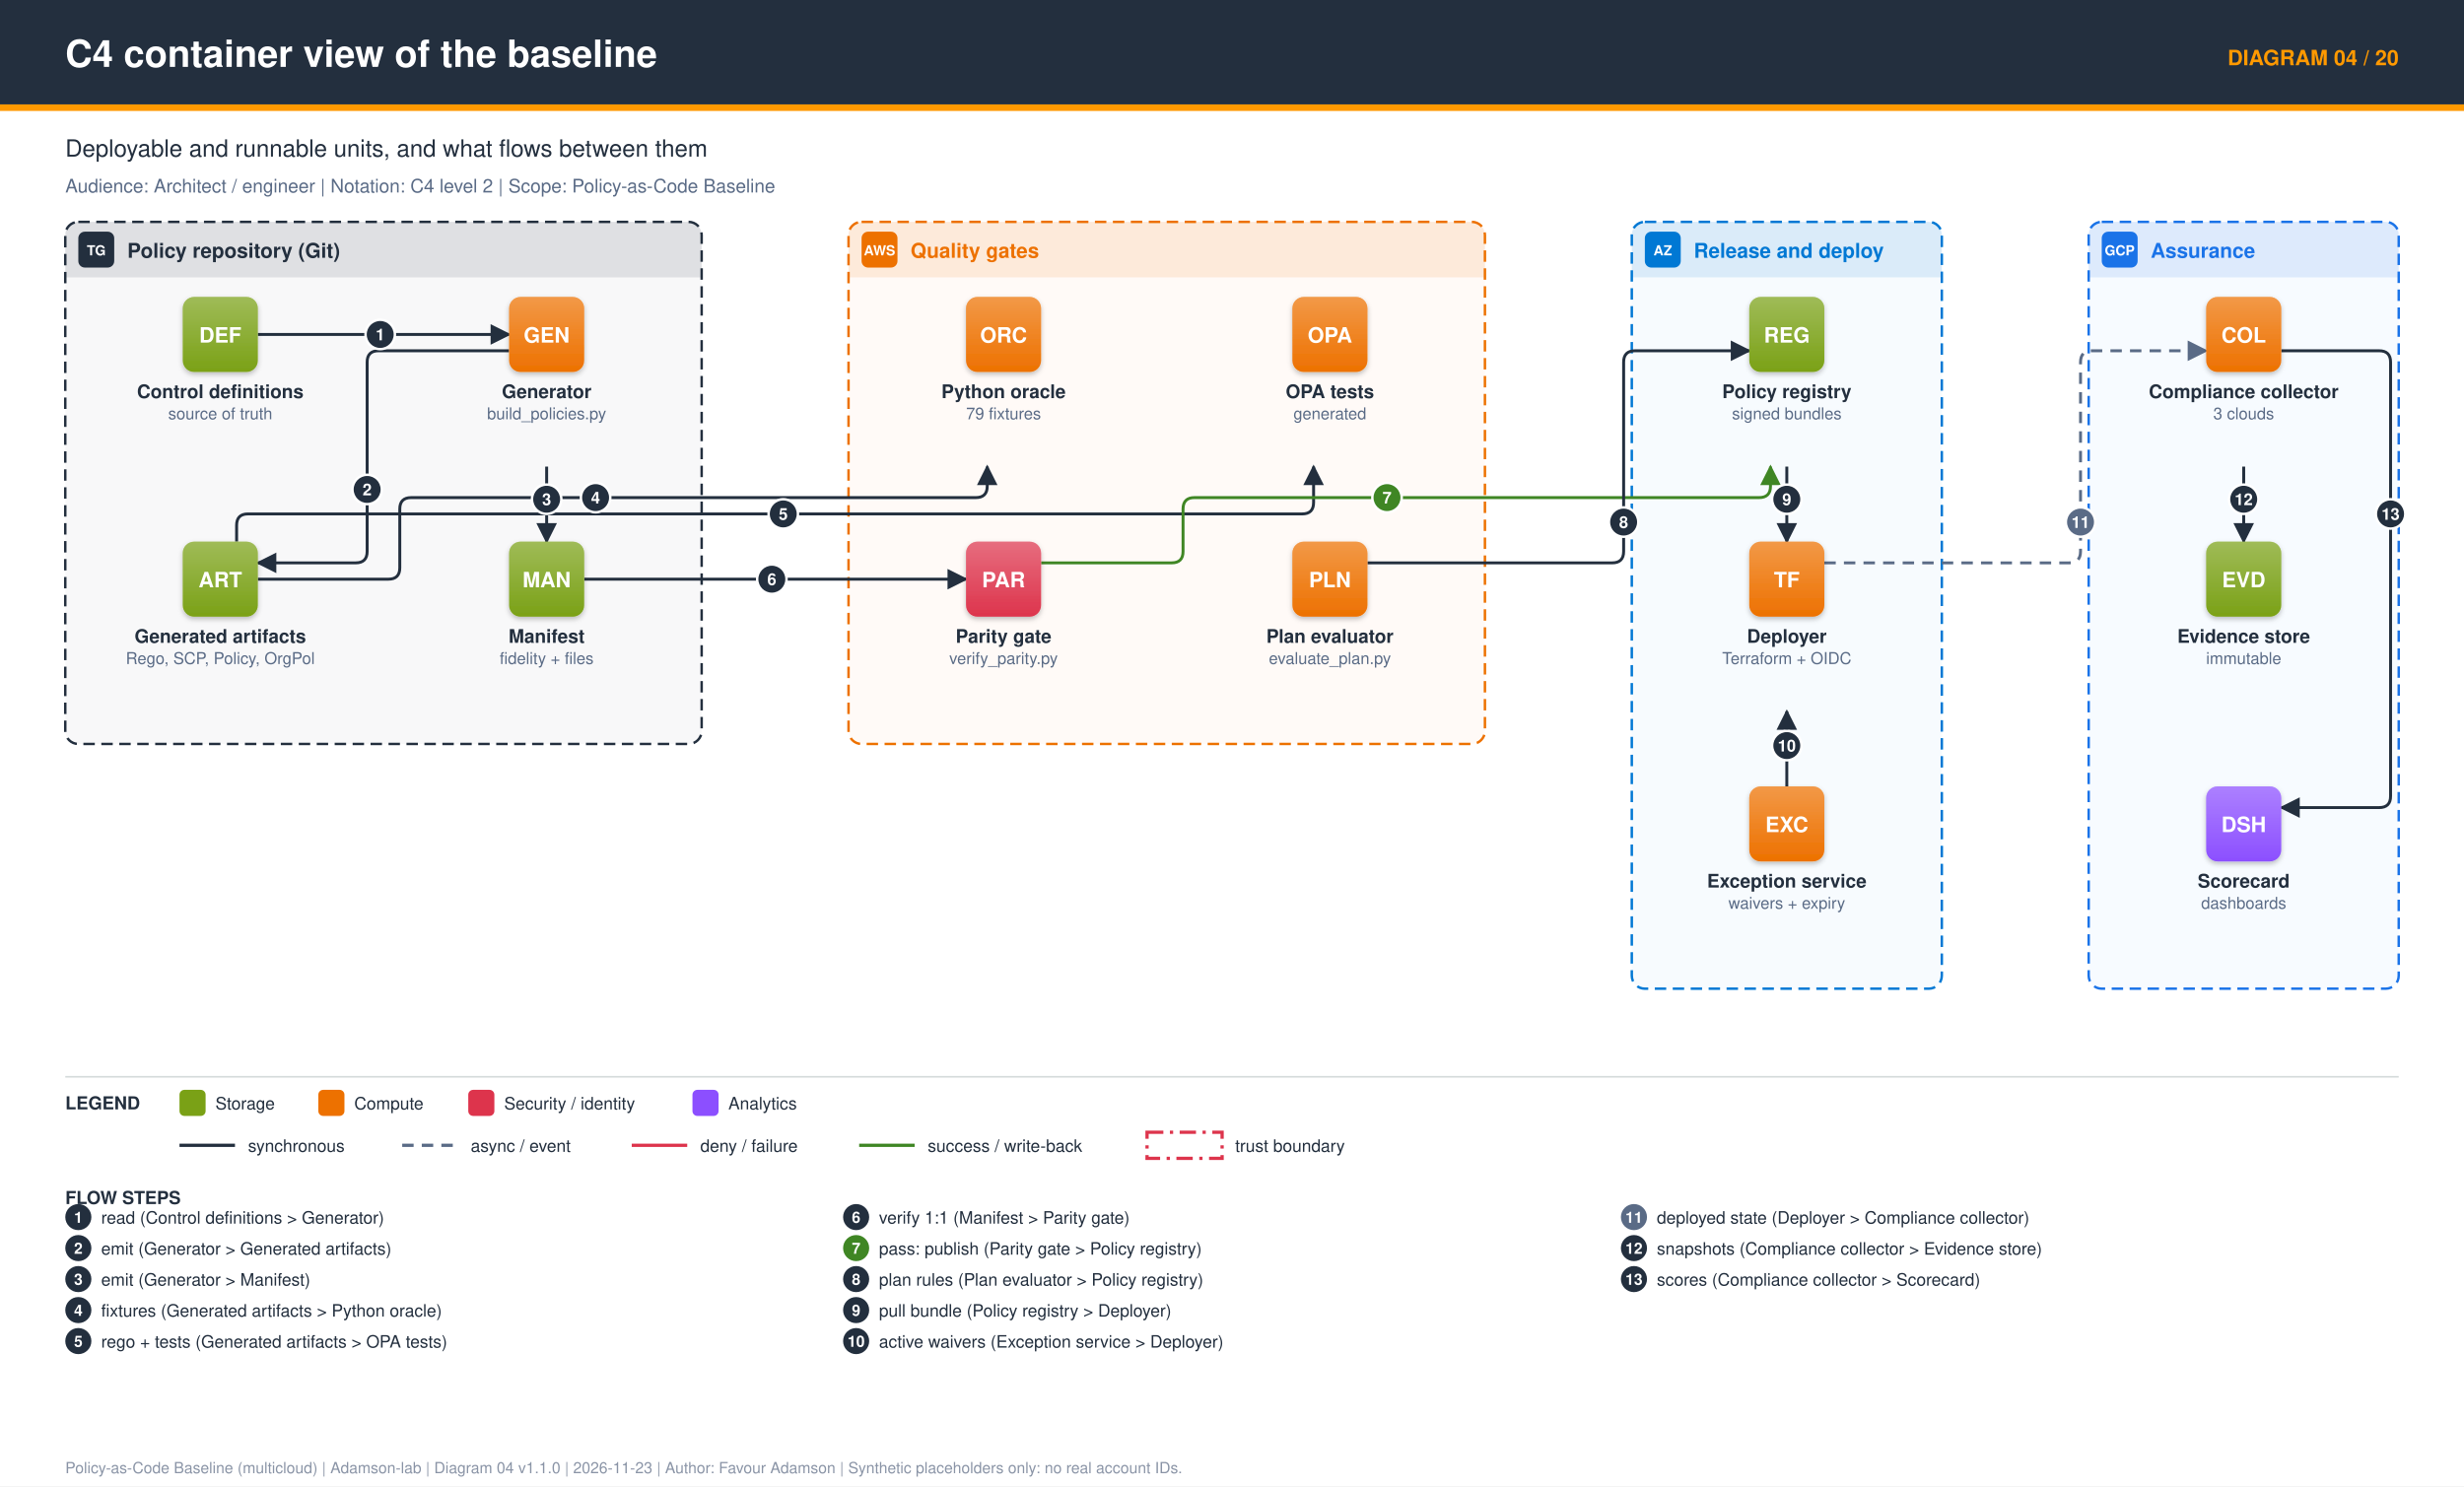
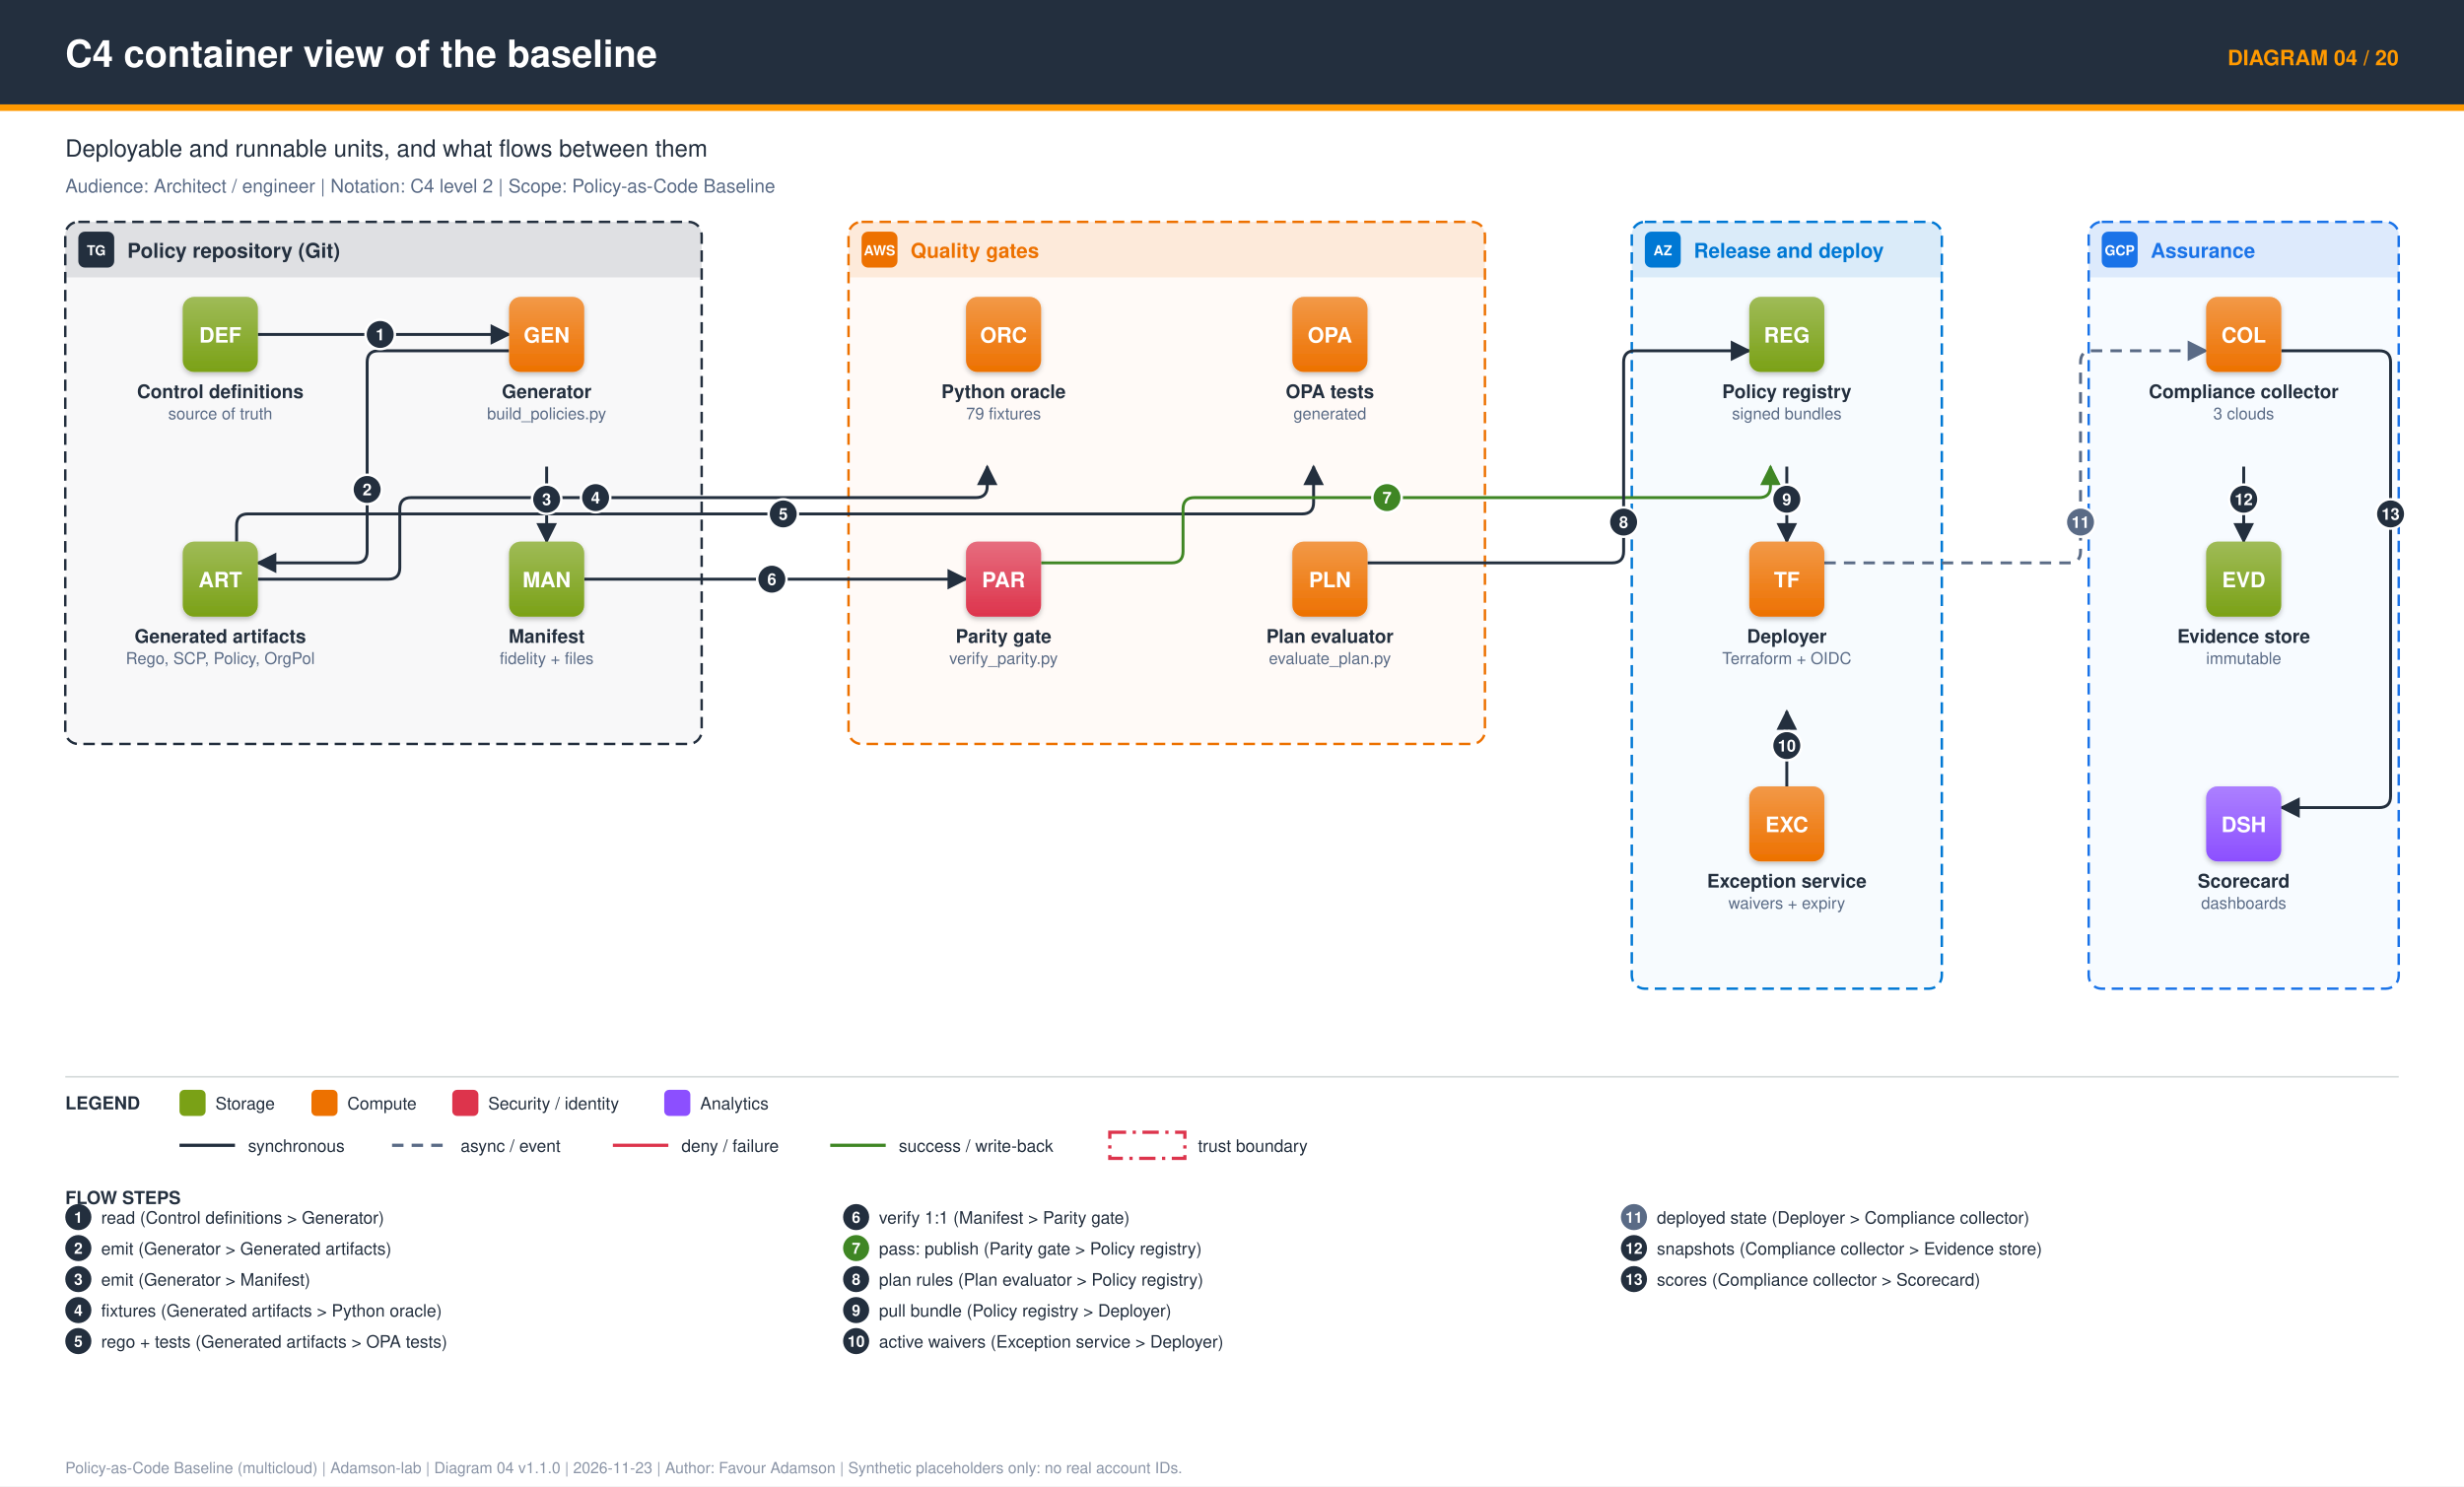
<svg xmlns="http://www.w3.org/2000/svg" viewBox="0 0 1510 911" width="1510" height="911" font-family="'Amazon Ember','Segoe UI',Helvetica,Arial,sans-serif">
  <defs>
    <linearGradient id="sheen" x1="0" y1="0" x2="0" y2="1">
      <stop offset="0" stop-color="#fff" stop-opacity=".28" />
      <stop offset="1" stop-color="#fff" stop-opacity="0" />
    </linearGradient>
    <filter id="sh" x="-10%" y="-10%" width="120%" height="130%">
      <feDropShadow dx="0" dy="1.5" stdDeviation="1.6" flood-opacity=".25" />
    </filter>
    <marker id="m0" viewBox="0 0 10 10" refX="9" refY="5" markerWidth="7" markerHeight="7" orient="auto">
      <path d="M0,0 L10,5 L0,10 z" fill="#232F3E" />
    </marker>
    <marker id="m1" viewBox="0 0 10 10" refX="9" refY="5" markerWidth="7" markerHeight="7" orient="auto">
      <path d="M0,0 L10,5 L0,10 z" fill="#5A6B86" />
    </marker>
    <marker id="m2" viewBox="0 0 10 10" refX="9" refY="5" markerWidth="7" markerHeight="7" orient="auto">
      <path d="M0,0 L10,5 L0,10 z" fill="#DD344C" />
    </marker>
    <marker id="m3" viewBox="0 0 10 10" refX="9" refY="5" markerWidth="7" markerHeight="7" orient="auto">
      <path d="M0,0 L10,5 L0,10 z" fill="#3F8624" />
    </marker>
  </defs>
  <rect width="1510" height="911" fill="#fff" />
  <rect width="1510" height="64" fill="#232F3E" />
  <rect y="64" width="1510" height="4" fill="#FF9900" />
  <text x="40" y="41" fill="#fff" font-size="23" font-weight="700">C4 container view of the baseline</text>
  <text x="1470" y="40" fill="#FF9900" font-size="13" font-weight="700" text-anchor="end">DIAGRAM 04 / 20</text>
  <text x="40" y="96" fill="#232F3E" font-size="14.5">Deployable and runnable units, and what flows between them</text>
  <text x="40" y="118" fill="#5A6B86" font-size="11.5">Audience: Architect / engineer  |  Notation: C4 level 2  |  Scope: Policy-as-Code Baseline</text>
  <clipPath id="gc0">
    <rect x="40" y="136" width="390" height="320" rx="8" />
  </clipPath>
  <rect x="40" y="136" width="390" height="320" rx="8" fill="#232F3E" fill-opacity=".035" />
  <rect x="40" y="136" width="390" height="34" fill="#232F3E" fill-opacity=".12" clip-path="url(#gc0)" />
  <rect x="48" y="142" width="22" height="22" rx="4" fill="#232F3E" />
  <text x="59" y="156.5" fill="#fff" font-size="8.5" font-weight="700" text-anchor="middle">TG</text>
  <text x="78" y="158" fill="#232F3E" font-size="12.5" font-weight="700">Policy repository (Git)</text>
  <rect x="40" y="136" width="390" height="320" rx="8" fill="none" stroke="#232F3E" stroke-width="1.5" stroke-dasharray="7 4" />
  <clipPath id="gc1">
    <rect x="520" y="136" width="390" height="320" rx="8" />
  </clipPath>
  <rect x="520" y="136" width="390" height="320" rx="8" fill="#ED7100" fill-opacity=".035" />
  <rect x="520" y="136" width="390" height="34" fill="#ED7100" fill-opacity=".12" clip-path="url(#gc1)" />
  <rect x="528" y="142" width="22" height="22" rx="4" fill="#ED7100" />
  <text x="539" y="156.5" fill="#fff" font-size="8.5" font-weight="700" text-anchor="middle">AWS</text>
  <text x="558" y="158" fill="#ED7100" font-size="12.5" font-weight="700">Quality gates</text>
  <rect x="520" y="136" width="390" height="320" rx="8" fill="none" stroke="#ED7100" stroke-width="1.5" stroke-dasharray="7 4" />
  <clipPath id="gc2">
    <rect x="1000" y="136" width="190" height="470" rx="8" />
  </clipPath>
  <rect x="1000" y="136" width="190" height="470" rx="8" fill="#0078D4" fill-opacity=".035" />
  <rect x="1000" y="136" width="190" height="34" fill="#0078D4" fill-opacity=".12" clip-path="url(#gc2)" />
  <rect x="1008" y="142" width="22" height="22" rx="4" fill="#0078D4" />
  <text x="1019" y="156.5" fill="#fff" font-size="8.5" font-weight="700" text-anchor="middle">AZ</text>
  <text x="1038" y="158" fill="#0078D4" font-size="12.5" font-weight="700">Release and deploy</text>
  <rect x="1000" y="136" width="190" height="470" rx="8" fill="none" stroke="#0078D4" stroke-width="1.5" stroke-dasharray="7 4" />
  <clipPath id="gc3">
    <rect x="1280" y="136" width="190" height="470" rx="8" />
  </clipPath>
  <rect x="1280" y="136" width="190" height="470" rx="8" fill="#1A73E8" fill-opacity=".035" />
  <rect x="1280" y="136" width="190" height="34" fill="#1A73E8" fill-opacity=".12" clip-path="url(#gc3)" />
  <rect x="1288" y="142" width="22" height="22" rx="4" fill="#1A73E8" />
  <text x="1299" y="156.5" fill="#fff" font-size="8.5" font-weight="700" text-anchor="middle">GCP</text>
  <text x="1318" y="158" fill="#1A73E8" font-size="12.5" font-weight="700">Assurance</text>
  <rect x="1280" y="136" width="190" height="470" rx="8" fill="none" stroke="#1A73E8" stroke-width="1.5" stroke-dasharray="7 4" />
  <path d="M158.0,205.0 L312.0,205.0" fill="none" stroke="#232F3E" stroke-width="1.8" marker-end="url(#m0)" />
  <path d="M312.0,215.0 L232.0,215.0 Q225.0,215.0 225.0,222.0 L225.0,338.0 Q225.0,345.0 218.0,345.0 L158.0,345.0" fill="none" stroke="#232F3E" stroke-width="1.8" marker-end="url(#m0)" />
  <path d="M335.0,286.0 L335.0,332.0" fill="none" stroke="#232F3E" stroke-width="1.8" marker-end="url(#m0)" />
  <path d="M158.0,355.0 L238.0,355.0 Q245.0,355.0 245.0,348.0 L245.0,312.0 Q245.0,305.0 252.0,305.0 L598.0,305.0 Q605.0,305.0 605.0,298.0 L605.0,286.0" fill="none" stroke="#232F3E" stroke-width="1.8" marker-end="url(#m0)" />
  <path d="M145.0,332.0 L145.0,322.0 Q145.0,315.0 152.0,315.0 L798.0,315.0 Q805.0,315.0 805.0,308.0 L805.0,286.0" fill="none" stroke="#232F3E" stroke-width="1.8" marker-end="url(#m0)" />
  <path d="M358.0,355.0 L592.0,355.0" fill="none" stroke="#232F3E" stroke-width="1.8" marker-end="url(#m0)" />
  <path d="M638.0,345.0 L718.0,345.0 Q725.0,345.0 725.0,338.0 L725.0,312.0 Q725.0,305.0 732.0,305.0 L1078.0,305.0 Q1085.0,305.0 1085.0,298.0 L1085.0,286.0" fill="none" stroke="#3F8624" stroke-width="1.8" marker-end="url(#m3)" />
  <path d="M838.0,345.0 L988.0,345.0 Q995.0,345.0 995.0,338.0 L995.0,222.0 Q995.0,215.0 1002.0,215.0 L1072.0,215.0" fill="none" stroke="#232F3E" stroke-width="1.8" marker-end="url(#m0)" />
  <path d="M1095.0,286.0 L1095.0,332.0" fill="none" stroke="#232F3E" stroke-width="1.8" marker-end="url(#m0)" />
  <path d="M1095.0,482.0 L1095.0,436.0" fill="none" stroke="#232F3E" stroke-width="1.8" marker-end="url(#m0)" />
  <path d="M1118.0,345.0 L1268.0,345.0 Q1275.0,345.0 1275.0,338.0 L1275.0,222.0 Q1275.0,215.0 1282.0,215.0 L1352.0,215.0" fill="none" stroke="#5A6B86" stroke-width="1.8" stroke-dasharray="7 5" marker-end="url(#m1)" />
  <path d="M1375.0,286.0 L1375.0,332.0" fill="none" stroke="#232F3E" stroke-width="1.8" marker-end="url(#m0)" />
  <path d="M1398.0,215.0 L1458.0,215.0 Q1465.0,215.0 1465.0,222.0 L1465.0,488.0 Q1465.0,495.0 1458.0,495.0 L1398.0,495.0" fill="none" stroke="#232F3E" stroke-width="1.8" marker-end="url(#m0)" />
  <g filter="url(#sh)">
    <rect x="112.0" y="182" width="46" height="46" rx="7" fill="#7AA116" />
    <rect x="112.0" y="182" width="46" height="46" rx="7" fill="url(#sheen)" />
  </g>
  <text x="135.0" y="210.0" fill="#fff" font-size="13" font-weight="700" text-anchor="middle">DEF</text>
  <text x="135.0" y="244" fill="#232F3E" font-size="11.5" font-weight="600" text-anchor="middle">Control definitions</text>
  <text x="135.0" y="257" fill="#5A6B86" font-size="10" font-weight="400" text-anchor="middle">source of truth</text>
  <g filter="url(#sh)">
    <rect x="312.0" y="182" width="46" height="46" rx="7" fill="#ED7100" />
    <rect x="312.0" y="182" width="46" height="46" rx="7" fill="url(#sheen)" />
  </g>
  <text x="335.0" y="210.0" fill="#fff" font-size="13" font-weight="700" text-anchor="middle">GEN</text>
  <text x="335.0" y="244" fill="#232F3E" font-size="11.5" font-weight="600" text-anchor="middle">Generator</text>
  <text x="335.0" y="257" fill="#5A6B86" font-size="10" font-weight="400" text-anchor="middle">build_policies.py</text>
  <g filter="url(#sh)">
    <rect x="112.0" y="332" width="46" height="46" rx="7" fill="#7AA116" />
    <rect x="112.0" y="332" width="46" height="46" rx="7" fill="url(#sheen)" />
  </g>
  <text x="135.0" y="360.0" fill="#fff" font-size="13" font-weight="700" text-anchor="middle">ART</text>
  <text x="135.0" y="394" fill="#232F3E" font-size="11.5" font-weight="600" text-anchor="middle">Generated artifacts</text>
  <text x="135.0" y="407" fill="#5A6B86" font-size="10" font-weight="400" text-anchor="middle">Rego, SCP, Policy, OrgPol</text>
  <g filter="url(#sh)">
    <rect x="312.0" y="332" width="46" height="46" rx="7" fill="#7AA116" />
    <rect x="312.0" y="332" width="46" height="46" rx="7" fill="url(#sheen)" />
  </g>
  <text x="335.0" y="360.0" fill="#fff" font-size="13" font-weight="700" text-anchor="middle">MAN</text>
  <text x="335.0" y="394" fill="#232F3E" font-size="11.5" font-weight="600" text-anchor="middle">Manifest</text>
  <text x="335.0" y="407" fill="#5A6B86" font-size="10" font-weight="400" text-anchor="middle">fidelity + files</text>
  <g filter="url(#sh)">
    <rect x="592.0" y="182" width="46" height="46" rx="7" fill="#ED7100" />
    <rect x="592.0" y="182" width="46" height="46" rx="7" fill="url(#sheen)" />
  </g>
  <text x="615.0" y="210.0" fill="#fff" font-size="13" font-weight="700" text-anchor="middle">ORC</text>
  <text x="615.0" y="244" fill="#232F3E" font-size="11.5" font-weight="600" text-anchor="middle">Python oracle</text>
  <text x="615.0" y="257" fill="#5A6B86" font-size="10" font-weight="400" text-anchor="middle">79 fixtures</text>
  <g filter="url(#sh)">
    <rect x="792.0" y="182" width="46" height="46" rx="7" fill="#ED7100" />
    <rect x="792.0" y="182" width="46" height="46" rx="7" fill="url(#sheen)" />
  </g>
  <text x="815.0" y="210.0" fill="#fff" font-size="13" font-weight="700" text-anchor="middle">OPA</text>
  <text x="815.0" y="244" fill="#232F3E" font-size="11.5" font-weight="600" text-anchor="middle">OPA tests</text>
  <text x="815.0" y="257" fill="#5A6B86" font-size="10" font-weight="400" text-anchor="middle">generated</text>
  <g filter="url(#sh)">
    <rect x="592.0" y="332" width="46" height="46" rx="7" fill="#DD344C" />
    <rect x="592.0" y="332" width="46" height="46" rx="7" fill="url(#sheen)" />
  </g>
  <text x="615.0" y="360.0" fill="#fff" font-size="13" font-weight="700" text-anchor="middle">PAR</text>
  <text x="615.0" y="394" fill="#232F3E" font-size="11.5" font-weight="600" text-anchor="middle">Parity gate</text>
  <text x="615.0" y="407" fill="#5A6B86" font-size="10" font-weight="400" text-anchor="middle">verify_parity.py</text>
  <g filter="url(#sh)">
    <rect x="792.0" y="332" width="46" height="46" rx="7" fill="#ED7100" />
    <rect x="792.0" y="332" width="46" height="46" rx="7" fill="url(#sheen)" />
  </g>
  <text x="815.0" y="360.0" fill="#fff" font-size="13" font-weight="700" text-anchor="middle">PLN</text>
  <text x="815.0" y="394" fill="#232F3E" font-size="11.5" font-weight="600" text-anchor="middle">Plan evaluator</text>
  <text x="815.0" y="407" fill="#5A6B86" font-size="10" font-weight="400" text-anchor="middle">evaluate_plan.py</text>
  <g filter="url(#sh)">
    <rect x="1072.0" y="182" width="46" height="46" rx="7" fill="#7AA116" />
    <rect x="1072.0" y="182" width="46" height="46" rx="7" fill="url(#sheen)" />
  </g>
  <text x="1095.0" y="210.0" fill="#fff" font-size="13" font-weight="700" text-anchor="middle">REG</text>
  <text x="1095.0" y="244" fill="#232F3E" font-size="11.5" font-weight="600" text-anchor="middle">Policy registry</text>
  <text x="1095.0" y="257" fill="#5A6B86" font-size="10" font-weight="400" text-anchor="middle">signed bundles</text>
  <g filter="url(#sh)">
    <rect x="1072.0" y="332" width="46" height="46" rx="7" fill="#ED7100" />
    <rect x="1072.0" y="332" width="46" height="46" rx="7" fill="url(#sheen)" />
  </g>
  <text x="1095.0" y="360.0" fill="#fff" font-size="13" font-weight="700" text-anchor="middle">TF</text>
  <text x="1095.0" y="394" fill="#232F3E" font-size="11.5" font-weight="600" text-anchor="middle">Deployer</text>
  <text x="1095.0" y="407" fill="#5A6B86" font-size="10" font-weight="400" text-anchor="middle">Terraform + OIDC</text>
  <g filter="url(#sh)">
    <rect x="1072.0" y="482" width="46" height="46" rx="7" fill="#ED7100" />
    <rect x="1072.0" y="482" width="46" height="46" rx="7" fill="url(#sheen)" />
  </g>
  <text x="1095.0" y="510.0" fill="#fff" font-size="13" font-weight="700" text-anchor="middle">EXC</text>
  <text x="1095.0" y="544" fill="#232F3E" font-size="11.5" font-weight="600" text-anchor="middle">Exception service</text>
  <text x="1095.0" y="557" fill="#5A6B86" font-size="10" font-weight="400" text-anchor="middle">waivers + expiry</text>
  <g filter="url(#sh)">
    <rect x="1352.0" y="182" width="46" height="46" rx="7" fill="#ED7100" />
    <rect x="1352.0" y="182" width="46" height="46" rx="7" fill="url(#sheen)" />
  </g>
  <text x="1375.0" y="210.0" fill="#fff" font-size="13" font-weight="700" text-anchor="middle">COL</text>
  <text x="1375.0" y="244" fill="#232F3E" font-size="11.5" font-weight="600" text-anchor="middle">Compliance collector</text>
  <text x="1375.0" y="257" fill="#5A6B86" font-size="10" font-weight="400" text-anchor="middle">3 clouds</text>
  <g filter="url(#sh)">
    <rect x="1352.0" y="332" width="46" height="46" rx="7" fill="#7AA116" />
    <rect x="1352.0" y="332" width="46" height="46" rx="7" fill="url(#sheen)" />
  </g>
  <text x="1375.0" y="360.0" fill="#fff" font-size="13" font-weight="700" text-anchor="middle">EVD</text>
  <text x="1375.0" y="394" fill="#232F3E" font-size="11.5" font-weight="600" text-anchor="middle">Evidence store</text>
  <text x="1375.0" y="407" fill="#5A6B86" font-size="10" font-weight="400" text-anchor="middle">immutable</text>
  <g filter="url(#sh)">
    <rect x="1352.0" y="482" width="46" height="46" rx="7" fill="#8C4FFF" />
    <rect x="1352.0" y="482" width="46" height="46" rx="7" fill="url(#sheen)" />
  </g>
  <text x="1375.0" y="510.0" fill="#fff" font-size="13" font-weight="700" text-anchor="middle">DSH</text>
  <text x="1375.0" y="544" fill="#232F3E" font-size="11.5" font-weight="600" text-anchor="middle">Scorecard</text>
  <text x="1375.0" y="557" fill="#5A6B86" font-size="10" font-weight="400" text-anchor="middle">dashboards</text>
  <circle cx="233.0" cy="205.0" r="9" fill="#232F3E" stroke="#fff" stroke-width="1.5" />
  <text x="233.0" y="208.6" fill="#fff" font-size="10" font-weight="700" text-anchor="middle">1</text>
  <circle cx="225.0" cy="300.0" r="9" fill="#232F3E" stroke="#fff" stroke-width="1.5" />
  <text x="225.0" y="303.6" fill="#fff" font-size="10" font-weight="700" text-anchor="middle">2</text>
  <circle cx="335.0" cy="306.0" r="9" fill="#232F3E" stroke="#fff" stroke-width="1.5" />
  <text x="335.0" y="309.6" fill="#fff" font-size="10" font-weight="700" text-anchor="middle">3</text>
  <circle cx="365.0" cy="305.0" r="9" fill="#232F3E" stroke="#fff" stroke-width="1.5" />
  <text x="365.0" y="308.6" fill="#fff" font-size="10" font-weight="700" text-anchor="middle">4</text>
  <circle cx="480.0" cy="315.0" r="9" fill="#232F3E" stroke="#fff" stroke-width="1.5" />
  <text x="480.0" y="318.6" fill="#fff" font-size="10" font-weight="700" text-anchor="middle">5</text>
  <circle cx="473.0" cy="355.0" r="9" fill="#232F3E" stroke="#fff" stroke-width="1.5" />
  <text x="473.0" y="358.6" fill="#fff" font-size="10" font-weight="700" text-anchor="middle">6</text>
  <circle cx="850.0" cy="305.0" r="9" fill="#3F8624" stroke="#fff" stroke-width="1.5" />
  <text x="850.0" y="308.6" fill="#fff" font-size="10" font-weight="700" text-anchor="middle">7</text>
  <circle cx="995.0" cy="320.0" r="9" fill="#232F3E" stroke="#fff" stroke-width="1.5" />
  <text x="995.0" y="323.6" fill="#fff" font-size="10" font-weight="700" text-anchor="middle">8</text>
  <circle cx="1095.0" cy="306.0" r="9" fill="#232F3E" stroke="#fff" stroke-width="1.5" />
  <text x="1095.0" y="309.6" fill="#fff" font-size="10" font-weight="700" text-anchor="middle">9</text>
  <circle cx="1095.0" cy="457.0" r="9" fill="#232F3E" stroke="#fff" stroke-width="1.5" />
  <text x="1095.0" y="460.6" fill="#fff" font-size="10" font-weight="700" text-anchor="middle">10</text>
  <circle cx="1275.0" cy="320.0" r="9" fill="#5A6B86" stroke="#fff" stroke-width="1.5" />
  <text x="1275.0" y="323.6" fill="#fff" font-size="10" font-weight="700" text-anchor="middle">11</text>
  <circle cx="1375.0" cy="306.0" r="9" fill="#232F3E" stroke="#fff" stroke-width="1.5" />
  <text x="1375.0" y="309.6" fill="#fff" font-size="10" font-weight="700" text-anchor="middle">12</text>
  <circle cx="1465.0" cy="315.0" r="9" fill="#232F3E" stroke="#fff" stroke-width="1.5" />
  <text x="1465.0" y="318.6" fill="#fff" font-size="10" font-weight="700" text-anchor="middle">13</text>
  <line x1="40" y1="660" x2="1470" y2="660" stroke="#D5DBDB" />
  <text x="40" y="680" fill="#232F3E" font-size="11" font-weight="700">LEGEND</text>
  <rect x="110" y="668" width="16" height="16" rx="3" fill="#7AA116" />
  <text x="132" y="680" font-size="10.5" fill="#232F3E">Storage</text>
-   <rect x="195.085" y="668" width="16" height="16" rx="3" fill="#ED7100" />
-   <text x="217.085" y="680" font-size="10.5" fill="#232F3E">Compute</text>
-   <rect x="286.966" y="668" width="16" height="16" rx="3" fill="#DD344C" />
-   <text x="308.966" y="680" font-size="10.5" fill="#232F3E">Security / identity</text>
-   <rect x="424.359" y="668" width="16" height="16" rx="3" fill="#8C4FFF" />
-   <text x="446.359" y="680" font-size="10.5" fill="#232F3E">Analytics</text>
+   <rect x="190.855" y="668" width="16" height="16" rx="3" fill="#ED7100" />
+   <text x="212.855" y="680" font-size="10.5" fill="#232F3E">Compute</text>
+   <rect x="277.17" y="668" width="16" height="16" rx="3" fill="#DD344C" />
+   <text x="299.17" y="680" font-size="10.5" fill="#232F3E">Security / identity</text>
+   <rect x="407.06" y="668" width="16" height="16" rx="3" fill="#8C4FFF" />
+   <text x="429.06" y="680" font-size="10.5" fill="#232F3E">Analytics</text>
  <line x1="110" y1="702" x2="144" y2="702" stroke="#232F3E" stroke-width="2" />
  <text x="152" y="706" font-size="10.5" fill="#232F3E">synchronous</text>
-   <line x1="246.48" y1="702" x2="280.48" y2="702" stroke="#5A6B86" stroke-width="2" stroke-dasharray="7 5" />
-   <text x="288.48" y="706" font-size="10.5" fill="#232F3E">async / event</text>
-   <line x1="387.145" y1="702" x2="421.145" y2="702" stroke="#DD344C" stroke-width="2" />
-   <text x="429.145" y="706" font-size="10.5" fill="#232F3E">deny / failure</text>
-   <line x1="526.517" y1="702" x2="560.517" y2="702" stroke="#3F8624" stroke-width="2" />
-   <text x="568.517" y="706" font-size="10.5" fill="#232F3E">success / write-back</text>
-   <rect x="702.939" y="694" width="46" height="16" fill="none" stroke="#DD344C" stroke-width="2" stroke-dasharray="10 4 2 4" />
-   <text x="756.939" y="706" font-size="10.5" fill="#232F3E">trust boundary</text>
+   <line x1="240.27" y1="702" x2="274.27" y2="702" stroke="#5A6B86" stroke-width="2" stroke-dasharray="7 5" />
+   <text x="282.27" y="706" font-size="10.5" fill="#232F3E">async / event</text>
+   <line x1="375.58" y1="702" x2="409.58" y2="702" stroke="#DD344C" stroke-width="2" />
+   <text x="417.58" y="706" font-size="10.5" fill="#232F3E">deny / failure</text>
+   <line x1="508.79" y1="702" x2="542.79" y2="702" stroke="#3F8624" stroke-width="2" />
+   <text x="550.79" y="706" font-size="10.5" fill="#232F3E">success / write-back</text>
+   <rect x="680.115" y="694" width="46" height="16" fill="none" stroke="#DD344C" stroke-width="2" stroke-dasharray="10 4 2 4" />
+   <text x="734.115" y="706" font-size="10.5" fill="#232F3E">trust boundary</text>
  <text x="40" y="738" font-size="11" font-weight="700" fill="#232F3E">FLOW STEPS</text>
  <circle cx="48.0" cy="746" r="8" fill="#232F3E" />
  <text x="48.0" y="749.5" fill="#fff" font-size="9.5" font-weight="700" text-anchor="middle">1</text>
  <text x="62.0" y="750" font-size="10.5" fill="#232F3E">read  (Control definitions &gt; Generator)</text>
  <circle cx="48.0" cy="765" r="8" fill="#232F3E" />
  <text x="48.0" y="768.5" fill="#fff" font-size="9.5" font-weight="700" text-anchor="middle">2</text>
  <text x="62.0" y="769" font-size="10.5" fill="#232F3E">emit  (Generator &gt; Generated artifacts)</text>
  <circle cx="48.0" cy="784" r="8" fill="#232F3E" />
  <text x="48.0" y="787.5" fill="#fff" font-size="9.5" font-weight="700" text-anchor="middle">3</text>
  <text x="62.0" y="788" font-size="10.5" fill="#232F3E">emit  (Generator &gt; Manifest)</text>
  <circle cx="48.0" cy="803" r="8" fill="#232F3E" />
  <text x="48.0" y="806.5" fill="#fff" font-size="9.5" font-weight="700" text-anchor="middle">4</text>
  <text x="62.0" y="807" font-size="10.5" fill="#232F3E">fixtures  (Generated artifacts &gt; Python oracle)</text>
  <circle cx="48.0" cy="822" r="8" fill="#232F3E" />
  <text x="48.0" y="825.5" fill="#fff" font-size="9.5" font-weight="700" text-anchor="middle">5</text>
  <text x="62.0" y="826" font-size="10.5" fill="#232F3E">rego + tests  (Generated artifacts &gt; OPA tests)</text>
  <circle cx="524.667" cy="746" r="8" fill="#232F3E" />
  <text x="524.667" y="749.5" fill="#fff" font-size="9.5" font-weight="700" text-anchor="middle">6</text>
  <text x="538.667" y="750" font-size="10.5" fill="#232F3E">verify 1:1  (Manifest &gt; Parity gate)</text>
  <circle cx="524.667" cy="765" r="8" fill="#3F8624" />
  <text x="524.667" y="768.5" fill="#fff" font-size="9.5" font-weight="700" text-anchor="middle">7</text>
  <text x="538.667" y="769" font-size="10.5" fill="#232F3E">pass: publish  (Parity gate &gt; Policy registry)</text>
  <circle cx="524.667" cy="784" r="8" fill="#232F3E" />
  <text x="524.667" y="787.5" fill="#fff" font-size="9.5" font-weight="700" text-anchor="middle">8</text>
  <text x="538.667" y="788" font-size="10.5" fill="#232F3E">plan rules  (Plan evaluator &gt; Policy registry)</text>
  <circle cx="524.667" cy="803" r="8" fill="#232F3E" />
  <text x="524.667" y="806.5" fill="#fff" font-size="9.5" font-weight="700" text-anchor="middle">9</text>
  <text x="538.667" y="807" font-size="10.5" fill="#232F3E">pull bundle  (Policy registry &gt; Deployer)</text>
  <circle cx="524.667" cy="822" r="8" fill="#232F3E" />
  <text x="524.667" y="825.5" fill="#fff" font-size="9.5" font-weight="700" text-anchor="middle">10</text>
  <text x="538.667" y="826" font-size="10.5" fill="#232F3E">active waivers  (Exception service &gt; Deployer)</text>
  <circle cx="1001.333" cy="746" r="8" fill="#5A6B86" />
  <text x="1001.333" y="749.5" fill="#fff" font-size="9.5" font-weight="700" text-anchor="middle">11</text>
  <text x="1015.333" y="750" font-size="10.5" fill="#232F3E">deployed state  (Deployer &gt; Compliance collector)</text>
  <circle cx="1001.333" cy="765" r="8" fill="#232F3E" />
  <text x="1001.333" y="768.5" fill="#fff" font-size="9.5" font-weight="700" text-anchor="middle">12</text>
  <text x="1015.333" y="769" font-size="10.5" fill="#232F3E">snapshots  (Compliance collector &gt; Evidence store)</text>
  <circle cx="1001.333" cy="784" r="8" fill="#232F3E" />
  <text x="1001.333" y="787.5" fill="#fff" font-size="9.5" font-weight="700" text-anchor="middle">13</text>
  <text x="1015.333" y="788" font-size="10.5" fill="#232F3E">scores  (Compliance collector &gt; Scorecard)</text>
  <text x="40" y="903" font-size="9.5" fill="#8A94A6">Policy-as-Code Baseline (multicloud) | Adamson-lab | Diagram 04 v1.1.0 | 2026-11-23 | Author: Favour Adamson | Synthetic placeholders only: no real account IDs.</text>
</svg>
